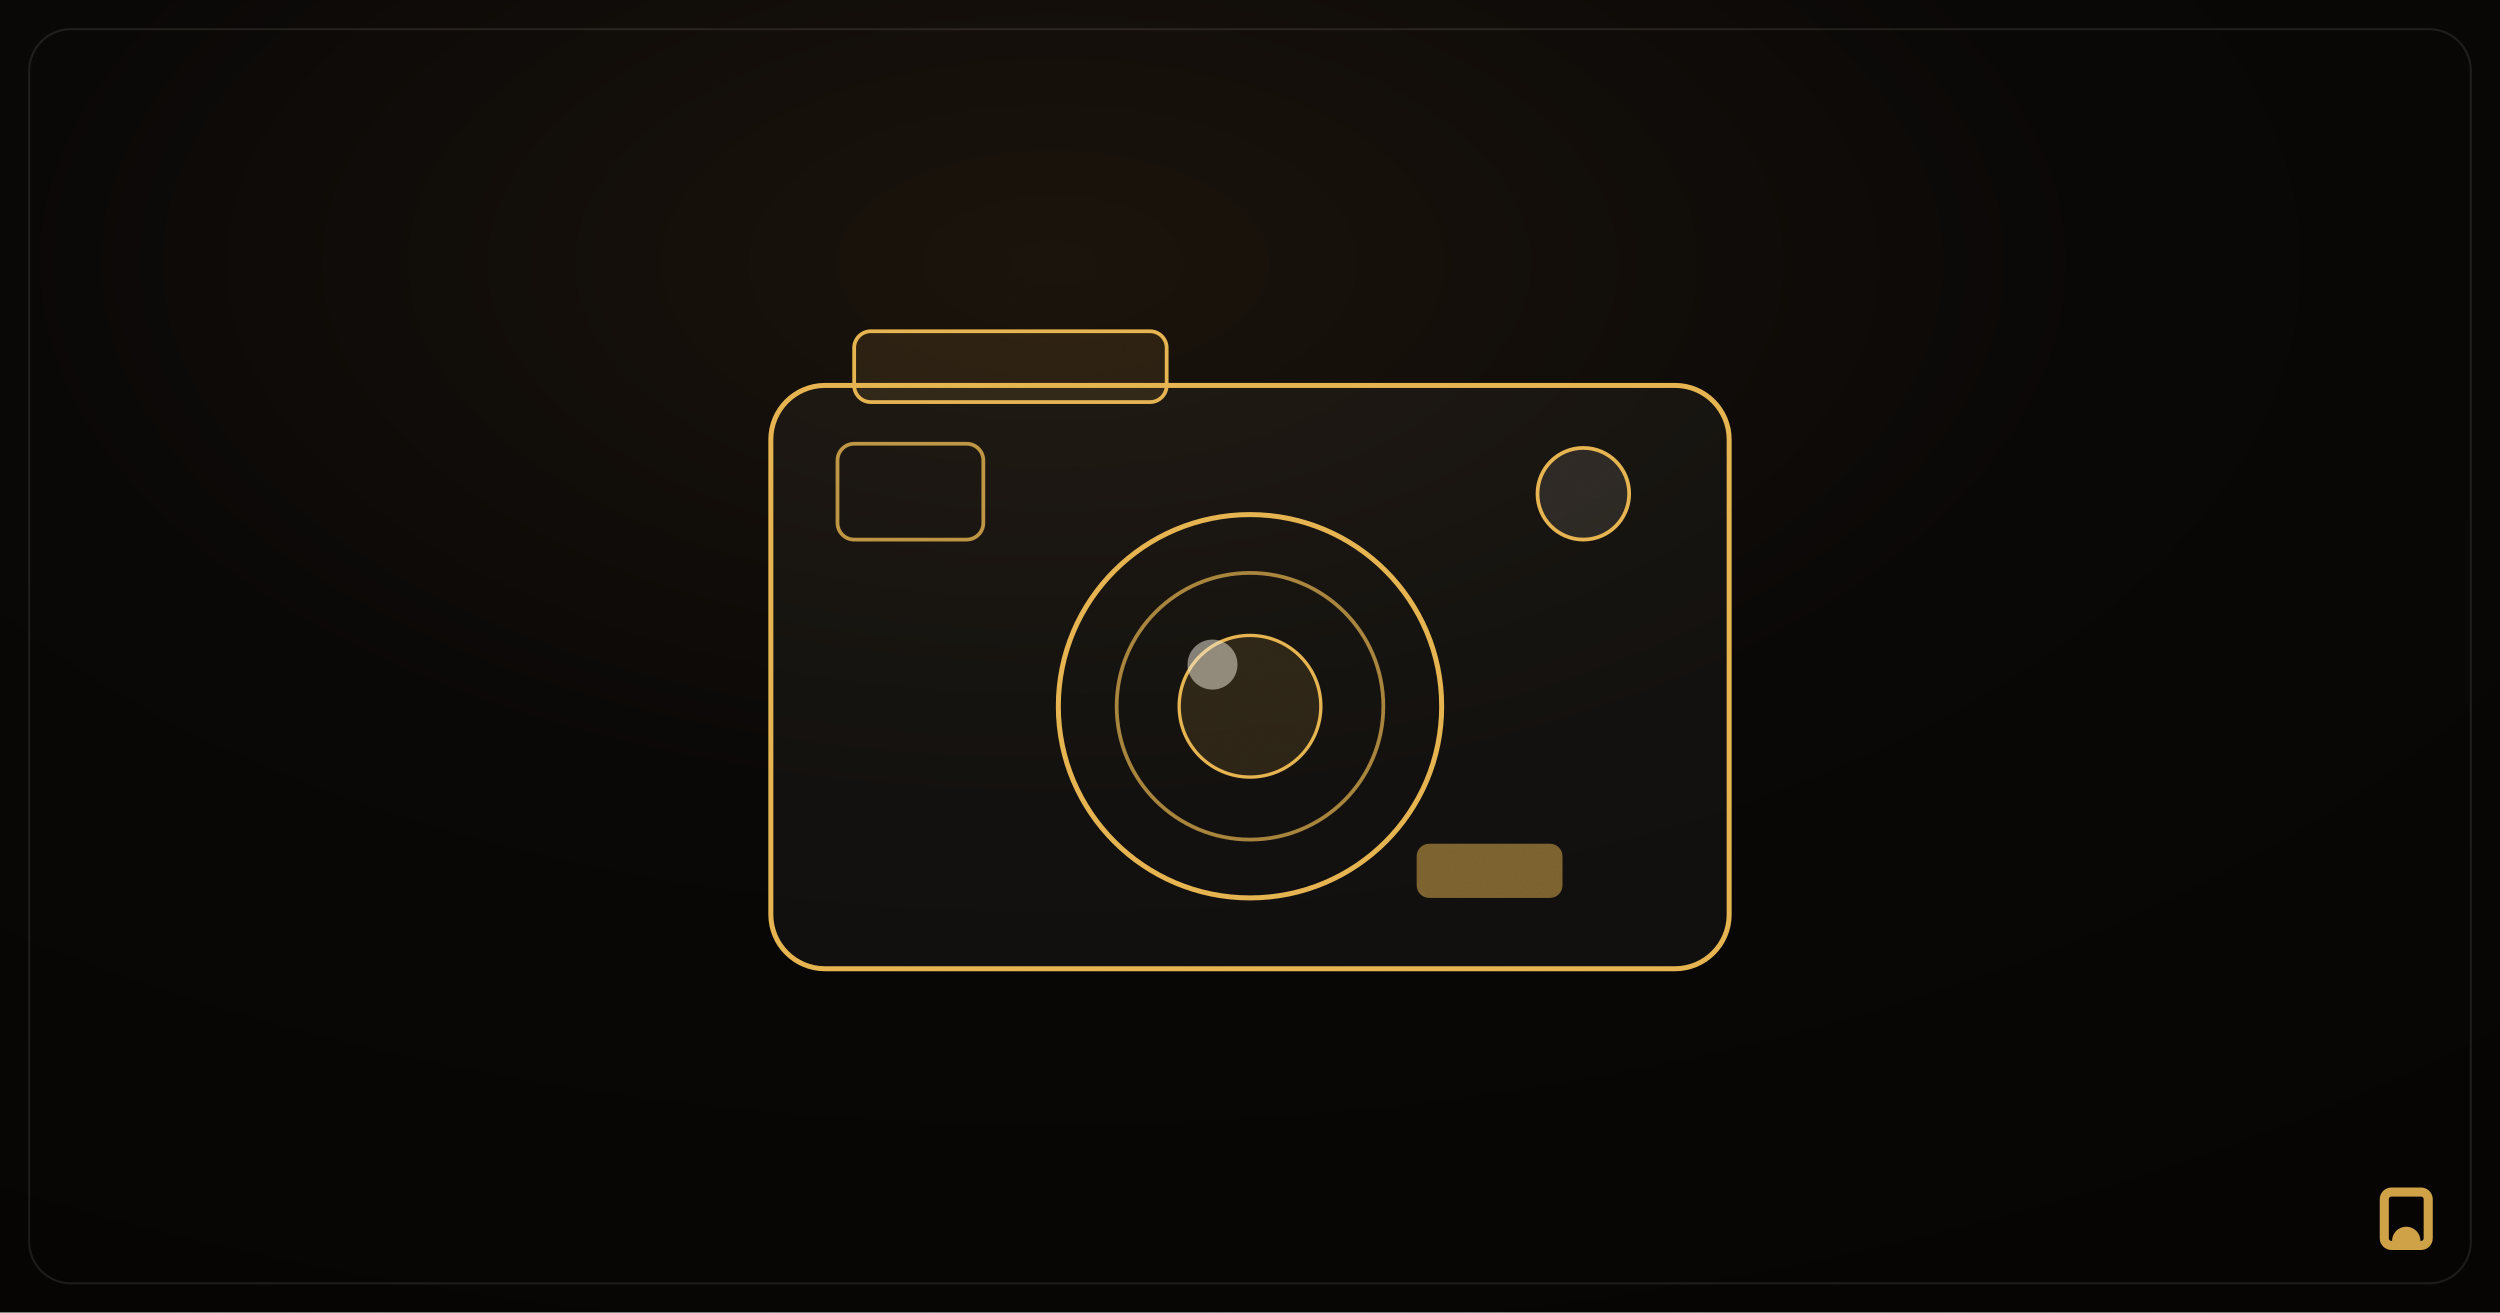
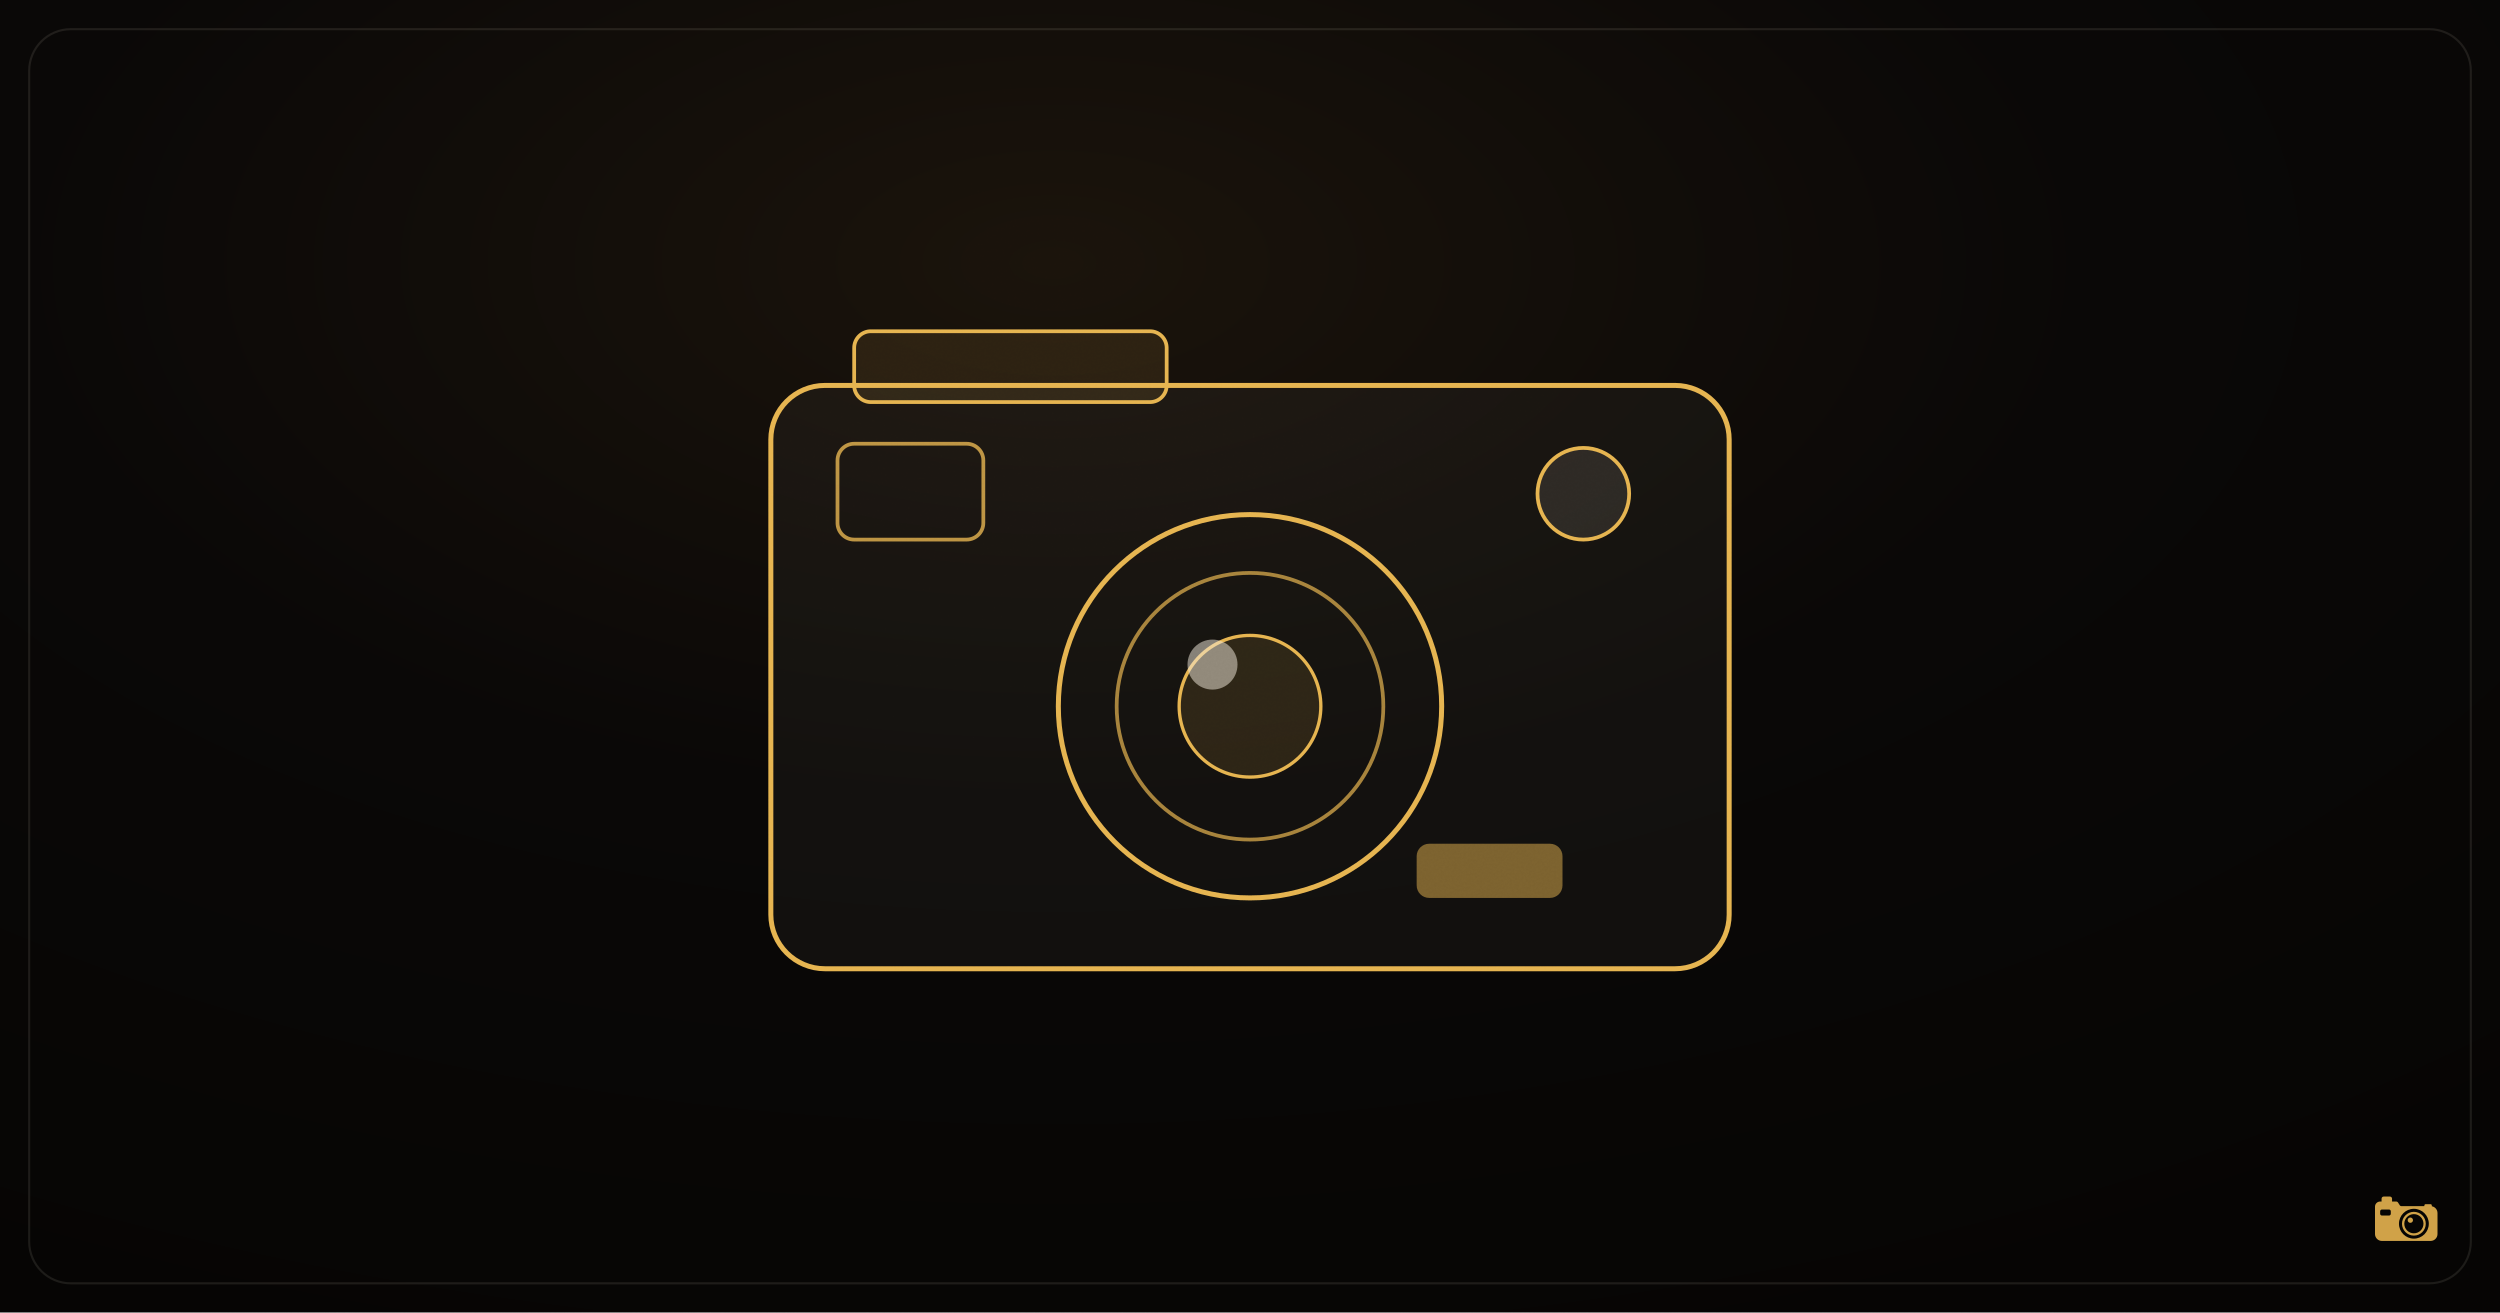
<svg xmlns="http://www.w3.org/2000/svg" viewBox="0 0 1200 630" width="1200" height="630" role="img">
  <defs>
    <radialGradient id="glow" cx="42.18%" cy="20%" r="90%">
      <stop offset="0%" stop-color="#1B140C" />
      <stop offset="46%" stop-color="#0A0807" />
      <stop offset="100%" stop-color="#060504" />
    </radialGradient>
    <radialGradient id="bloom" cx="50%" cy="50%" r="50%">
      <stop offset="0%" stop-color="#E6B450" stop-opacity="0.55" />
      <stop offset="55%" stop-color="#E6B450" stop-opacity="0.12" />
      <stop offset="100%" stop-color="#E6B450" stop-opacity="0" />
    </radialGradient>
    <linearGradient id="leak" x1="0" y1="0" x2="1" y2="1">
      <stop offset="0%" stop-color="#D9663C" stop-opacity="0.30" />
      <stop offset="40%" stop-color="#0A0807" stop-opacity="0.2" />
      <stop offset="100%" stop-color="#060504" stop-opacity="0.1" />
    </linearGradient>
    <linearGradient id="vgrain" x1="0" y1="0" x2="0" y2="1">
      <stop offset="0%" stop-color="#D9663C" stop-opacity="0.22" />
      <stop offset="60%" stop-color="#0A0807" />
      <stop offset="100%" stop-color="#060504" />
    </linearGradient>
    <filter id="grain">
      <feTurbulence type="fractalNoise" baseFrequency="0.9" numOctaves="2" stitchTiles="stitch" />
      <feColorMatrix type="saturate" values="0" />
    </filter>
  </defs>
  <rect x="0" y="0" width="1200" height="630" fill="url(#glow)" />
  <rect x="370" y="185" width="460" height="280" rx="26" fill="rgba(244,236,221,0.04)" stroke="#E6B450" stroke-width="2.4" opacity="1" />
  <rect x="410" y="159" width="150" height="34" rx="8" fill="rgba(230,180,80,0.10)" stroke="#E6B450" stroke-width="1.8" opacity="1" />
  <circle cx="600" cy="339" r="92" fill="none" stroke="#E6B450" stroke-width="2.4" opacity="1" />
  <circle cx="600" cy="339" r="64" fill="none" stroke="#E6B450" stroke-width="1.8" opacity="0.7" />
  <circle cx="600" cy="339" r="34" fill="rgba(230,180,80,0.12)" stroke="#E6B450" stroke-width="1.6" opacity="1" />
  <circle cx="582" cy="319" r="12" fill="#F4ECDD" opacity="0.5" />
  <rect x="402" y="213" width="70" height="46" rx="8" fill="none" stroke="#E6B450" stroke-width="1.8" opacity="0.8" />
  <circle cx="760" cy="237" r="22" fill="rgba(244,236,221,0.10)" stroke="#E6B450" stroke-width="1.8" opacity="1" />
  <rect x="680" y="405" width="70" height="26" rx="6" fill="#E6B450" opacity="0.5" />
  <rect x="0" y="0" width="1200" height="630" filter="url(#grain)" opacity="0.05" style="mix-blend-mode:overlay" />
  <rect x="14" y="14" width="1172" height="602" rx="20" fill="none" stroke="rgba(245,232,210,0.10)" stroke-width="1" />
  <g transform="translate(1140 570) scale(0.30)" opacity="0.9">
-     <svg width="100" height="100" viewBox="0 0 560 660" fill="#E6B450">
-       <rect x="48" y="48" width="464" height="564" rx="76" fill="none" stroke="#E6B450" stroke-width="96" />
-       <path d="M130 572V564a150 150 0 0 1 300 0v8Z" />
+     <svg width="100" height="100" viewBox="0 0 704 500" fill="#E6B450">
+       <path fill-rule="evenodd" d="M192 24L192 56L240 56C268 56 270 108 296 108L556 108L556 100C556 92.3 562.3 86 570 86L626 86C633.7 86 640 92.3 640 100L640 109.3C676.4 115.9 704 147.7 704 186L704 422C704 465.1 669.1 500 626 500L78 500C34.9 500 0 465.1 0 422L0 114C0 82 26 56 58 56L74 56L74 24C74 10.7 84.7 0 98 0L168 0C181.3 0 192 10.7 192 24ZM178 180L178 194C178 205 169 214 158 214L78 214C67 214 58 205 58 194L58 166C58 155 67 146 78 146L158 146C169 146 178 155 178 166ZM606 306C606 398.8 530.8 474 438 474C345.2 474 270 398.8 270 306C270 213.2 345.2 138 438 138C530.8 138 606 213.2 606 306ZM572 306C572 380 512 440 438 440C364 440 304 380 304 306C304 232 364 172 438 172C512 172 572 232 572 306ZM546 306C546 365.6 497.6 414 438 414C378.4 414 330 365.6 330 306C330 246.4 378.4 198 438 198C497.6 198 546 246.4 546 306ZM428 266C428 282.6 414.6 296 398 296C381.4 296 368 282.6 368 266C368 249.4 381.4 236 398 236C414.6 236 428 249.4 428 266Z" />
    </svg>
  </g>
</svg>
